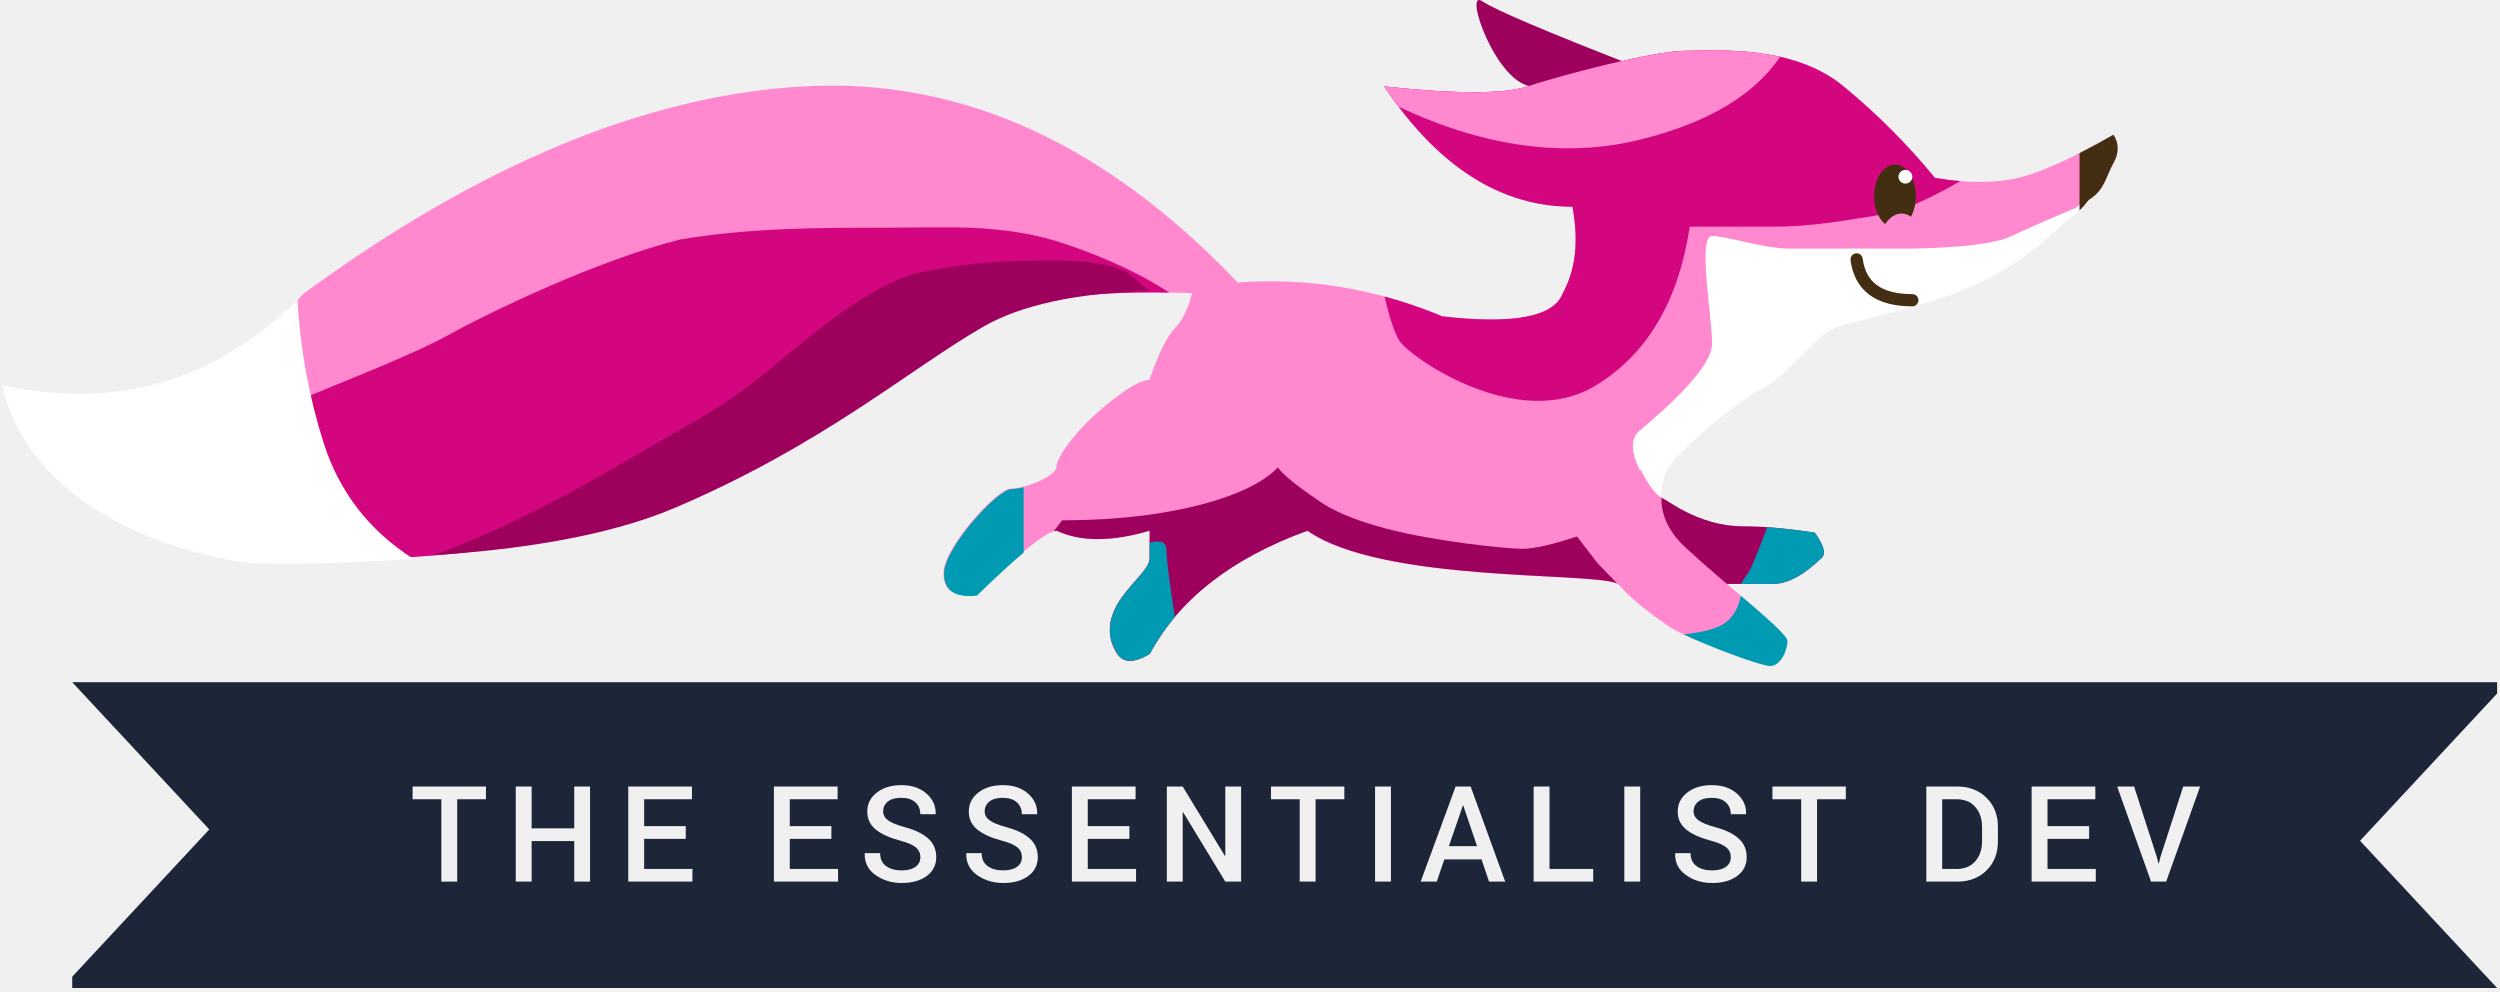
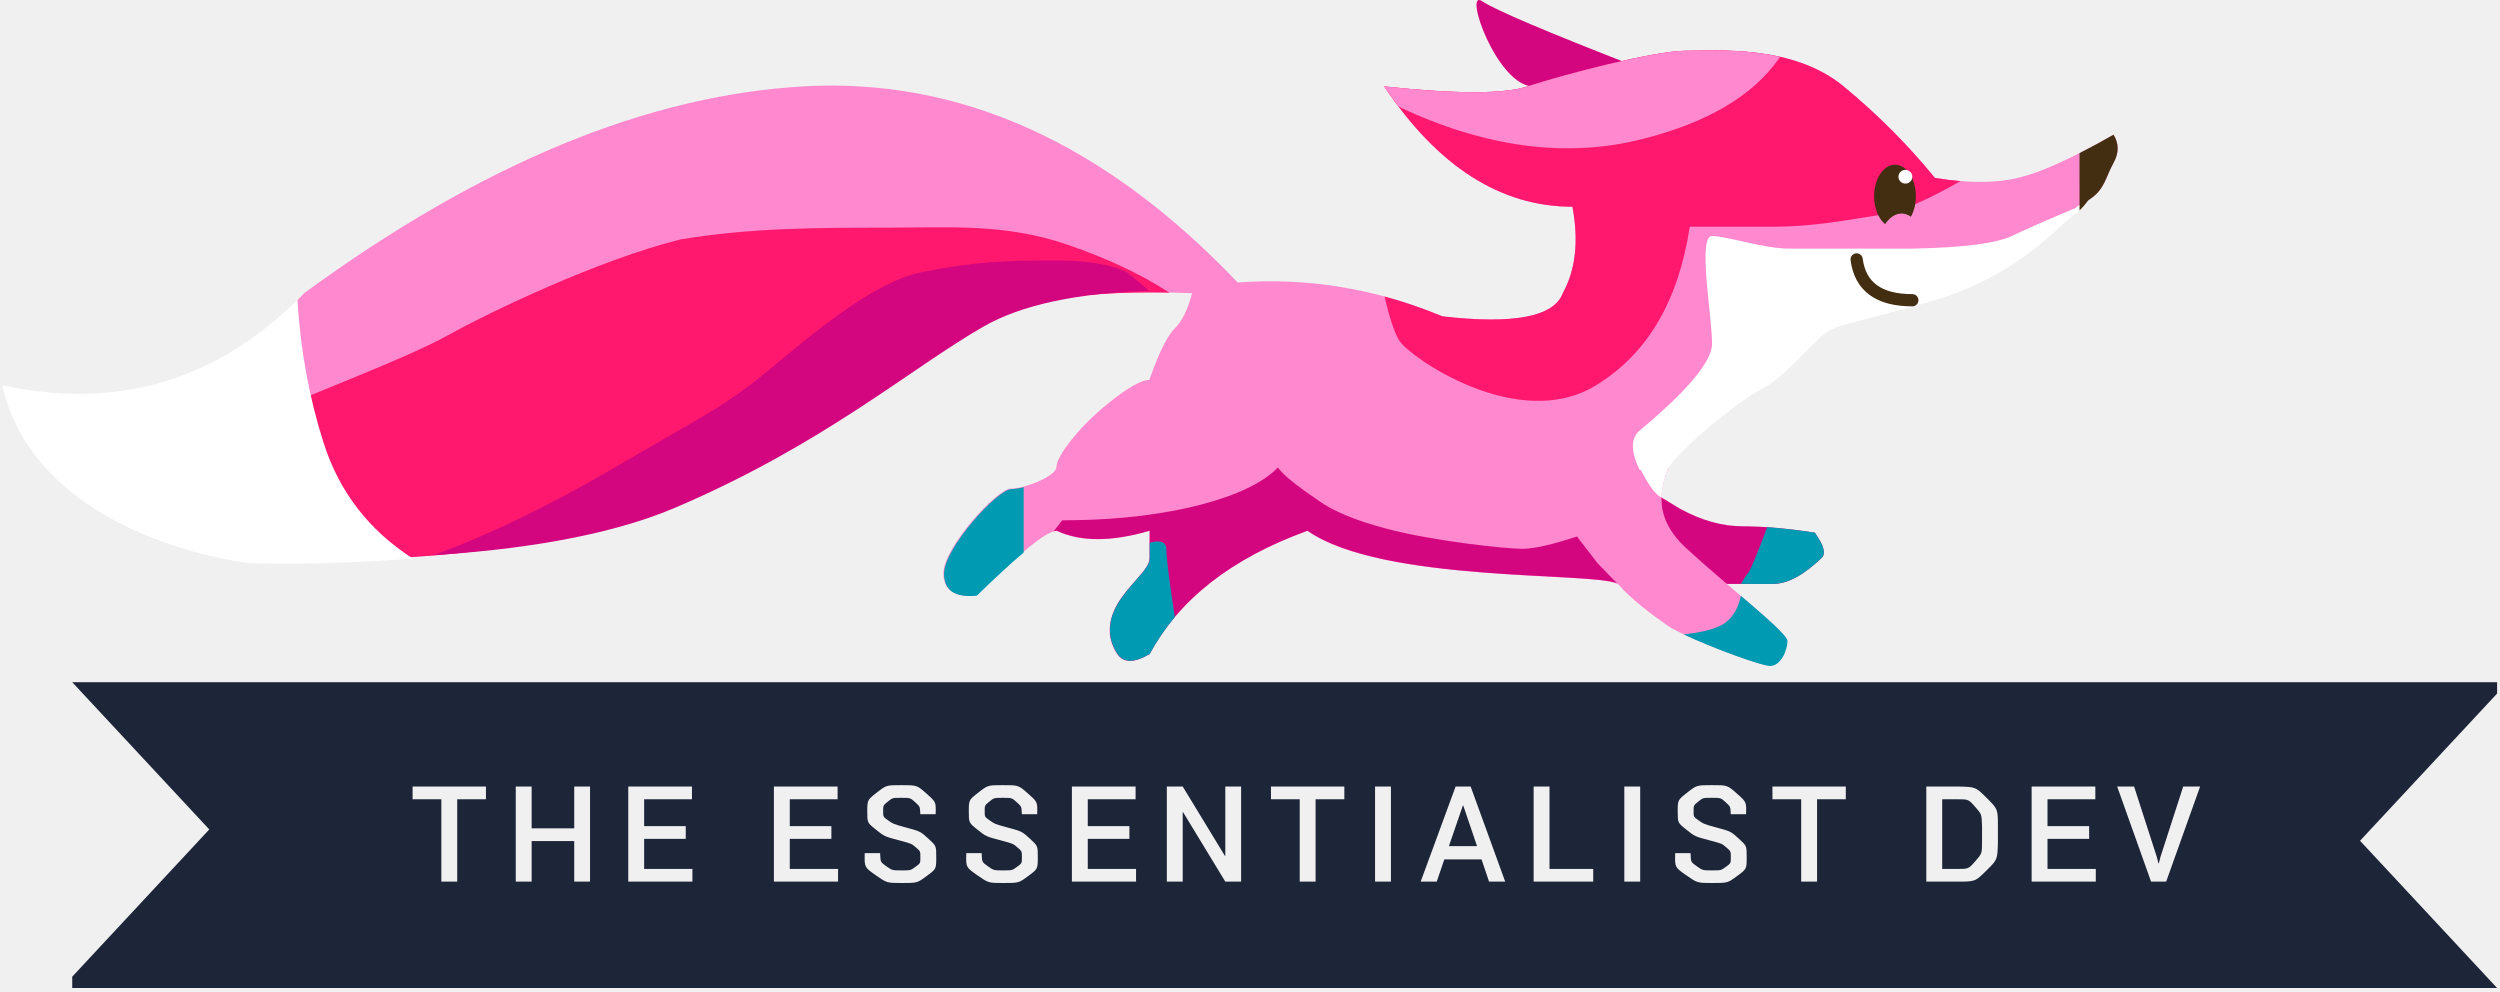
<svg xmlns="http://www.w3.org/2000/svg" width="613px" height="243px" viewBox="0 0 613 243" version="1.1">
  <g id="Concept-screens" stroke="none" stroke-width="1" fill="none" fill-rule="evenodd">
    <g id="Group-38" transform="translate(-111, -193)">
      <g id="Group-29">
        <g id="Group-22" transform="translate(112.5, 193)">
          <g id="Group-15" transform="translate(16, 167)" fill="#1D2539">
-             <path d="M0.211,36.379 L0.211,0.277 L594.789,0.277 L594.789,39.157 L594.789,75.259 L561.183,39.157 L594.789,3.054 L594.789,39.157 L594.789,75.259 L0.211,75.259 L0.211,36.379 L0.211,72.482 L33.817,36.379 L0.211,0.277 L0.211,36.379 Z M101.656,28.978 L101.656,25.854 L83.668,25.854 L83.668,28.978 L90.716,28.978 L90.716,49.176 L94.608,49.176 L94.608,28.978 L101.656,28.978 Z M127.176,49.176 L127.176,25.854 L123.3,25.854 L123.3,36.106 L112.856,36.106 L112.856,25.854 L108.964,25.854 L108.964,49.176 L112.856,49.176 L112.856,39.229 L123.3,39.229 L123.3,49.176 L127.176,49.176 Z M150.646,38.684 L150.646,35.561 L140.443,35.561 L140.443,28.978 L152.168,28.978 L152.168,25.854 L136.55,25.854 L136.55,49.176 L152.28,49.176 L152.28,46.069 L140.443,46.069 L140.443,38.684 L150.646,38.684 Z M186.357,38.684 L186.357,35.561 L176.154,35.561 L176.154,28.978 L187.879,28.978 L187.879,25.854 L172.262,25.854 L172.262,49.176 L187.991,49.176 L187.991,46.069 L176.154,46.069 L176.154,38.684 L186.357,38.684 Z M208.177,43.185 C208.177,44.179 207.777,44.966 206.976,45.548 C206.175,46.13 205.054,46.421 203.612,46.421 C202.043,46.421 200.766,46.071 199.784,45.372 C198.802,44.672 198.31,43.613 198.31,42.192 L194.562,42.192 L194.53,42.288 C194.477,44.531 195.368,46.296 197.205,47.582 C199.042,48.869 201.178,49.512 203.612,49.512 C206.143,49.512 208.185,48.939 209.739,47.791 C211.293,46.643 212.07,45.097 212.07,43.153 C212.07,41.317 211.418,39.806 210.116,38.62 C208.813,37.435 206.907,36.506 204.397,35.833 C202.486,35.31 201.116,34.755 200.289,34.167 C199.461,33.58 199.047,32.843 199.047,31.957 C199.047,30.975 199.429,30.174 200.193,29.554 C200.956,28.935 202.048,28.625 203.468,28.625 C204.974,28.625 206.132,28.996 206.944,29.739 C207.756,30.481 208.161,31.45 208.161,32.646 L211.893,32.646 L211.926,32.55 C211.979,30.617 211.229,28.962 209.675,27.584 C208.121,26.207 206.063,25.518 203.5,25.518 C201.044,25.518 199.039,26.127 197.486,27.344 C195.932,28.561 195.155,30.11 195.155,31.989 C195.155,33.815 195.857,35.291 197.261,36.418 C198.665,37.545 200.67,38.45 203.276,39.133 C205.102,39.624 206.375,40.179 207.096,40.799 C207.817,41.418 208.177,42.214 208.177,43.185 Z M233.073,43.185 C233.073,44.179 232.672,44.966 231.871,45.548 C231.071,46.13 229.949,46.421 228.508,46.421 C226.938,46.421 225.662,46.071 224.679,45.372 C223.697,44.672 223.206,43.613 223.206,42.192 L219.458,42.192 L219.426,42.288 C219.372,44.531 220.264,46.296 222.101,47.582 C223.937,48.869 226.073,49.512 228.508,49.512 C231.039,49.512 233.081,48.939 234.635,47.791 C236.188,46.643 236.965,45.097 236.965,43.153 C236.965,41.317 236.314,39.806 235.011,38.62 C233.708,37.435 231.802,36.506 229.293,35.833 C227.381,35.31 226.012,34.755 225.184,34.167 C224.356,33.58 223.943,32.843 223.943,31.957 C223.943,30.975 224.324,30.174 225.088,29.554 C225.851,28.935 226.943,28.625 228.364,28.625 C229.869,28.625 231.028,28.996 231.839,29.739 C232.651,30.481 233.057,31.45 233.057,32.646 L236.789,32.646 L236.821,32.55 C236.874,30.617 236.124,28.962 234.57,27.584 C233.017,26.207 230.958,25.518 228.396,25.518 C225.94,25.518 223.935,26.127 222.381,27.344 C220.827,28.561 220.05,30.11 220.05,31.989 C220.05,33.815 220.752,35.291 222.157,36.418 C223.561,37.545 225.566,38.45 228.171,39.133 C229.997,39.624 231.271,40.179 231.992,40.799 C232.712,41.418 233.073,42.214 233.073,43.185 Z M259.426,38.684 L259.426,35.561 L249.223,35.561 L249.223,28.978 L260.948,28.978 L260.948,25.854 L245.33,25.854 L245.33,49.176 L261.06,49.176 L261.06,46.069 L249.223,46.069 L249.223,38.684 L259.426,38.684 Z M286.82,49.176 L286.82,25.854 L282.944,25.854 L282.944,42.833 L282.848,42.865 L272.5,25.854 L268.608,25.854 L268.608,49.176 L272.5,49.176 L272.5,32.181 L272.596,32.149 L282.944,49.176 L286.82,49.176 Z M312.132,28.978 L312.132,25.854 L294.144,25.854 L294.144,28.978 L301.192,28.978 L301.192,49.176 L305.084,49.176 L305.084,28.978 L312.132,28.978 Z M323.556,49.176 L323.556,25.854 L319.664,25.854 L319.664,49.176 L323.556,49.176 Z M345.777,43.73 L347.619,49.176 L351.575,49.176 L343.102,25.854 L339.418,25.854 L330.848,49.176 L334.789,49.176 L336.647,43.73 L345.777,43.73 Z M337.768,40.478 L341.196,30.515 L341.292,30.515 L344.672,40.478 L337.768,40.478 Z M362.439,46.069 L362.439,25.854 L358.547,25.854 L358.547,49.176 L373.155,49.176 L373.155,46.069 L362.439,46.069 Z M384.676,49.176 L384.676,25.854 L380.783,25.854 L380.783,49.176 L384.676,49.176 Z M406.896,43.185 C406.896,44.179 406.496,44.966 405.695,45.548 C404.894,46.13 403.773,46.421 402.331,46.421 C400.761,46.421 399.485,46.071 398.503,45.372 C397.52,44.672 397.029,43.613 397.029,42.192 L393.281,42.192 L393.249,42.288 C393.196,44.531 394.087,46.296 395.924,47.582 C397.761,48.869 399.896,49.512 402.331,49.512 C404.862,49.512 406.904,48.939 408.458,47.791 C410.012,46.643 410.788,45.097 410.788,43.153 C410.788,41.317 410.137,39.806 408.834,38.62 C407.531,37.435 405.625,36.506 403.116,35.833 C401.204,35.31 399.835,34.755 399.007,34.167 C398.18,33.58 397.766,32.843 397.766,31.957 C397.766,30.975 398.148,30.174 398.911,29.554 C399.675,28.935 400.767,28.625 402.187,28.625 C403.693,28.625 404.851,28.996 405.663,29.739 C406.474,30.481 406.88,31.45 406.88,32.646 L410.612,32.646 L410.644,32.55 C410.698,30.617 409.948,28.962 408.394,27.584 C406.84,26.207 404.782,25.518 402.219,25.518 C399.763,25.518 397.758,26.127 396.204,27.344 C394.651,28.561 393.874,30.11 393.874,31.989 C393.874,33.815 394.576,35.291 395.98,36.418 C397.384,37.545 399.389,38.45 401.995,39.133 C403.821,39.624 405.094,40.179 405.815,40.799 C406.536,41.418 406.896,42.214 406.896,43.185 Z M435.091,28.978 L435.091,25.854 L417.103,25.854 L417.103,28.978 L424.151,28.978 L424.151,49.176 L428.043,49.176 L428.043,28.978 L435.091,28.978 Z M454.833,49.176 L462.393,49.176 C465.351,49.176 467.756,48.258 469.609,46.421 C471.462,44.584 472.388,42.208 472.388,39.293 L472.388,35.753 C472.388,32.849 471.462,30.473 469.609,28.625 C467.756,26.778 465.351,25.854 462.393,25.854 L454.833,25.854 L454.833,49.176 Z M458.725,28.978 L462.281,28.978 C464.214,28.978 465.733,29.608 466.838,30.868 C467.943,32.128 468.496,33.746 468.496,35.721 L468.496,39.293 C468.496,41.29 467.943,42.919 466.838,44.179 C465.733,45.439 464.214,46.069 462.281,46.069 L458.725,46.069 L458.725,28.978 Z M494.753,38.684 L494.753,35.561 L484.55,35.561 L484.55,28.978 L496.275,28.978 L496.275,25.854 L480.657,25.854 L480.657,49.176 L496.387,49.176 L496.387,46.069 L484.55,46.069 L484.55,38.684 L494.753,38.684 Z M511.335,43.073 L505.777,25.854 L501.628,25.854 L509.942,49.176 L513.642,49.176 L521.971,25.854 L517.822,25.854 L512.248,43.105 L511.848,44.691 L511.752,44.691 L511.335,43.073 Z" id="Combined-Shape" />
+             <path d="M594.789,0.277 L594.789,3.054 L561.183,39.157 L594.789,75.259 L0.211,75.259 L0.211,72.482 L33.817,36.379 L0.211,0.277 L594.789,0.277 Z M402.219,25.518 C398.535,25.518 398.535,25.518 396.204,27.344 C393.874,29.17 393.874,29.17 393.874,31.989 C393.874,34.728 393.874,34.728 395.98,36.418 C398.086,38.108 398.086,38.108 401.995,39.133 C404.734,39.87 404.734,39.87 405.815,40.799 C406.896,41.728 406.896,41.728 406.896,43.185 C406.896,44.675 406.896,44.675 405.695,45.548 C404.493,46.421 404.493,46.421 402.331,46.421 C399.976,46.421 399.976,46.421 398.503,45.372 C397.121,44.388 397.121,44.388 397.035,42.454 L397.029,42.192 L393.281,42.192 L393.249,42.288 C393.169,45.652 393.169,45.652 395.924,47.582 C398.679,49.512 398.679,49.512 402.331,49.512 C406.127,49.512 406.127,49.512 408.458,47.791 C410.788,46.069 410.788,46.069 410.788,43.153 C410.788,40.398 410.788,40.398 408.834,38.62 C406.88,36.842 406.88,36.842 403.116,35.833 C400.249,35.048 400.249,35.048 399.007,34.167 C397.766,33.287 397.766,33.287 397.766,31.957 C397.766,30.483 397.766,30.483 398.911,29.554 C400.057,28.625 400.057,28.625 402.187,28.625 C404.445,28.625 404.445,28.625 405.663,29.739 C406.793,30.772 406.793,30.772 406.874,32.393 L406.88,32.646 L410.612,32.646 L410.644,32.55 C410.724,29.65 410.724,29.65 408.394,27.584 C406.063,25.518 406.063,25.518 402.219,25.518 Z M228.396,25.518 C224.712,25.518 224.712,25.518 222.381,27.344 C220.05,29.17 220.05,29.17 220.05,31.989 C220.05,34.728 220.05,34.728 222.157,36.418 C224.263,38.108 224.263,38.108 228.171,39.133 C230.91,39.87 230.91,39.87 231.992,40.799 C233.073,41.728 233.073,41.728 233.073,43.185 C233.073,44.675 233.073,44.675 231.871,45.548 C230.67,46.421 230.67,46.421 228.508,46.421 C226.153,46.421 226.153,46.421 224.679,45.372 C223.298,44.388 223.298,44.388 223.212,42.454 L223.206,42.192 L219.458,42.192 L219.426,42.288 C219.346,45.652 219.346,45.652 222.101,47.582 C224.856,49.512 224.856,49.512 228.508,49.512 C232.304,49.512 232.304,49.512 234.635,47.791 C236.965,46.069 236.965,46.069 236.965,43.153 C236.965,40.398 236.965,40.398 235.011,38.62 C233.057,36.842 233.057,36.842 229.293,35.833 C226.425,35.048 226.425,35.048 225.184,34.167 C223.943,33.287 223.943,33.287 223.943,31.957 C223.943,30.483 223.943,30.483 225.088,29.554 C226.233,28.625 226.233,28.625 228.364,28.625 C230.622,28.625 230.622,28.625 231.839,29.739 C232.97,30.772 232.97,30.772 233.051,32.393 L233.057,32.646 L236.789,32.646 L236.821,32.55 C236.901,29.65 236.901,29.65 234.57,27.584 C232.24,25.518 232.24,25.518 228.396,25.518 Z M203.5,25.518 C199.816,25.518 199.816,25.518 197.486,27.344 C195.155,29.17 195.155,29.17 195.155,31.989 C195.155,34.728 195.155,34.728 197.261,36.418 C199.368,38.108 199.368,38.108 203.276,39.133 C206.015,39.87 206.015,39.87 207.096,40.799 C208.177,41.728 208.177,41.728 208.177,43.185 C208.177,44.675 208.177,44.675 206.976,45.548 C205.775,46.421 205.775,46.421 203.612,46.421 C201.258,46.421 201.258,46.421 199.784,45.372 C198.403,44.388 198.403,44.388 198.316,42.454 L198.31,42.192 L194.562,42.192 L194.53,42.288 C194.45,45.652 194.45,45.652 197.205,47.582 C199.96,49.512 199.96,49.512 203.612,49.512 C207.409,49.512 207.409,49.512 209.739,47.791 C212.07,46.069 212.07,46.069 212.07,43.153 C212.07,40.398 212.07,40.398 210.116,38.62 C208.161,36.842 208.161,36.842 204.397,35.833 C201.53,35.048 201.53,35.048 200.289,34.167 C199.047,33.287 199.047,33.287 199.047,31.957 C199.047,30.483 199.047,30.483 200.193,29.554 C201.338,28.625 201.338,28.625 203.468,28.625 C205.727,28.625 205.727,28.625 206.944,29.739 C208.074,30.772 208.074,30.772 208.155,32.393 L208.161,32.646 L211.893,32.646 L211.926,32.55 C212.006,29.65 212.006,29.65 209.675,27.584 C207.344,25.518 207.344,25.518 203.5,25.518 Z M505.777,25.854 L501.628,25.854 L509.942,49.176 L513.642,49.176 L521.971,25.854 L517.822,25.854 L512.248,43.105 L511.848,44.691 L511.752,44.691 L511.335,43.073 L505.777,25.854 Z M496.275,25.854 L480.657,25.854 L480.657,49.176 L496.387,49.176 L496.387,46.069 L484.55,46.069 L484.55,38.684 L494.753,38.684 L494.753,35.561 L484.55,35.561 L484.55,28.978 L496.275,28.978 L496.275,25.854 Z M112.856,25.854 L108.964,25.854 L108.964,49.176 L112.856,49.176 L112.856,39.229 L123.3,39.229 L123.3,49.176 L127.176,49.176 L127.176,25.854 L123.3,25.854 L123.3,36.106 L112.856,36.106 L112.856,25.854 Z M152.168,25.854 L136.55,25.854 L136.55,49.176 L152.28,49.176 L152.28,46.069 L140.443,46.069 L140.443,38.684 L150.646,38.684 L150.646,35.561 L140.443,35.561 L140.443,28.978 L152.168,28.978 L152.168,25.854 Z M187.879,25.854 L172.262,25.854 L172.262,49.176 L187.991,49.176 L187.991,46.069 L176.154,46.069 L176.154,38.684 L186.357,38.684 L186.357,35.561 L176.154,35.561 L176.154,28.978 L187.879,28.978 L187.879,25.854 Z M260.948,25.854 L245.33,25.854 L245.33,49.176 L261.06,49.176 L261.06,46.069 L249.223,46.069 L249.223,38.684 L259.426,38.684 L259.426,35.561 L249.223,35.561 L249.223,28.978 L260.948,28.978 L260.948,25.854 Z M462.393,25.854 L454.833,25.854 L454.833,49.176 L462.393,49.176 C466.83,49.176 466.83,49.176 469.609,46.421 C472.272,43.781 472.272,43.781 472.383,39.655 L472.388,39.293 L472.388,35.753 C472.388,31.396 472.388,31.396 469.609,28.625 C466.946,25.97 466.946,25.97 462.76,25.859 L462.393,25.854 Z M272.5,25.854 L268.608,25.854 L268.608,49.176 L272.5,49.176 L272.5,32.181 L272.596,32.149 L282.944,49.176 L286.82,49.176 L286.82,25.854 L282.944,25.854 L282.944,42.833 L282.848,42.865 L272.5,25.854 Z M312.132,25.854 L294.144,25.854 L294.144,28.978 L301.192,28.978 L301.192,49.176 L305.084,49.176 L305.084,28.978 L312.132,28.978 L312.132,25.854 Z M323.556,25.854 L319.664,25.854 L319.664,49.176 L323.556,49.176 L323.556,25.854 Z M343.102,25.854 L339.418,25.854 L330.848,49.176 L334.789,49.176 L336.647,43.73 L345.777,43.73 L347.619,49.176 L351.575,49.176 L343.102,25.854 Z M362.439,25.854 L358.547,25.854 L358.547,49.176 L373.155,49.176 L373.155,46.069 L362.439,46.069 L362.439,25.854 Z M384.676,25.854 L380.783,25.854 L380.783,49.176 L384.676,49.176 L384.676,25.854 Z M101.656,25.854 L83.668,25.854 L83.668,28.978 L90.716,28.978 L90.716,49.176 L94.608,49.176 L94.608,28.978 L101.656,28.978 L101.656,25.854 Z M435.091,25.854 L417.103,25.854 L417.103,28.978 L424.151,28.978 L424.151,49.176 L428.043,49.176 L428.043,28.978 L435.091,28.978 L435.091,25.854 Z M462.281,28.978 C465.18,28.978 465.18,28.978 466.838,30.868 C468.398,32.647 468.398,32.647 468.49,35.376 L468.496,35.721 L468.496,39.293 C468.496,42.288 468.496,42.288 466.838,44.179 C465.18,46.069 465.18,46.069 462.281,46.069 L458.725,46.069 L458.725,28.978 L462.281,28.978 Z M341.292,30.515 L344.672,40.478 L337.768,40.478 L341.196,30.515 L341.292,30.515 Z" id="Combined-Shape" />
          </g>
          <g id="Group-10">
            <g id="Group-9">
              <g id="Group-8">
-                 <path d="M410.466,124.752 C415.706,127.615 420.828,129.046 425.831,129.046 C430.835,129.046 436.721,129.566 443.488,130.606 C445.717,133.719 446.274,135.787 445.16,136.807 C443.488,138.338 438.508,143.174 433.3,143.174 C429.828,143.174 425.8,143.174 421.217,143.174 C414.05,140.825 410.466,138.703 410.466,136.807 C410.466,134.911 408.612,130.892 404.904,124.752 L402.59,120.002 L410.466,124.752 Z" id="Path-6" fill="#9E005D" />
+                 <path d="M410.466,124.752 C415.706,127.615 420.828,129.046 425.831,129.046 C430.835,129.046 436.721,129.566 443.488,130.606 C445.717,133.719 446.274,135.787 445.16,136.807 C443.488,138.338 438.508,143.174 433.3,143.174 C429.828,143.174 425.8,143.174 421.217,143.174 C414.05,140.825 410.466,138.703 410.466,136.807 C410.466,134.911 408.612,130.892 404.904,124.752 L402.59,120.002 L410.466,124.752 Z" id="Path-6" fill="#D4067F" />
                <path d="M337.909,21.18 C355.581,23.085 367.302,23.085 373.07,21.18 C381.723,18.322 404.213,12.448 411.813,12.448 C419.413,12.448 438.084,10.873 450.572,21.18 C458.897,28.051 466.359,35.531 472.958,43.62 C480.983,44.94 487.772,44.94 493.325,43.62 C498.877,42.3 506.68,38.771 516.733,33.035 C518.09,35.195 518.09,37.499 516.733,39.948 C514.698,43.62 514.667,46.318 510.895,48.87 C507.124,51.421 495.344,65.621 472.958,71.887 C450.572,78.152 450.336,77.176 446.74,80.574 C443.144,83.972 436.903,90.952 432.366,93.154 C427.83,95.356 407.487,112.371 407.487,114.427 C407.487,116.483 401.827,125.001 411.813,134.273 C421.8,143.545 436.633,154.926 436.633,157.067 C436.633,159.208 435.065,163.181 432.366,163.181 C429.668,163.181 411.469,156.213 407.487,153.461 C403.504,150.709 398.401,146.85 395.451,143.431 C392.501,140.011 337.909,143.431 319.029,130.163 C300.444,136.889 287.54,146.966 280.317,160.394 C276.525,162.612 273.893,162.612 272.421,160.394 C270.212,157.067 269.689,152.945 272.421,148.188 C275.152,143.431 280.317,139.673 280.317,136.973 C280.317,135.173 280.317,132.903 280.317,130.163 C270.97,132.903 263.379,132.903 257.544,130.163 C255.218,130.163 248.662,135.419 237.874,145.933 C232.506,146.498 229.822,144.696 229.822,140.527 C229.822,134.273 242.969,119.806 246.36,119.806 C249.75,119.806 257.544,116.798 257.544,114.427 C257.544,112.056 262.65,105.058 269.987,99.106 C274.878,95.138 278.322,93.154 280.317,93.154 C282.638,86.562 284.705,82.369 286.521,80.574 C288.336,78.778 289.763,75.883 290.801,71.887 C264.431,70.847 245.293,73.742 233.388,80.574 C215.531,90.821 194.19,109.466 157.765,124.997 C121.34,140.527 59.885,136.973 59.885,136.973 C59.885,136.973 16.34,132.213 -9.9475983e-14,95.252 C28.717,101.368 53.075,93.579 73.075,71.887 C116.312,40.254 157.125,23.352 195.514,21.18 C233.902,19.008 269.392,35.039 301.982,69.273 C319.103,68 335.84,70.765 352.19,77.567 C369.72,79.572 379.56,77.678 381.711,71.887 C384.867,66.184 385.655,59.118 384.078,50.689 C366.477,50.689 351.087,40.853 337.909,21.18 Z" id="Path-4" fill="#FF88CE" />
-                 <path d="M399.514,16.277 C377.637,7.761 365.106,2.433 361.921,0.294 C357.143,-2.915 365.585,21.21 374.538,21.21 C380.507,21.21 387.123,20.47 394.387,18.991 L399.514,16.277 Z" id="Path-5" fill="#9E005D" />
-                 <path d="M479.197,44.403 C470.974,49.124 464.626,51.846 460.154,52.571 C450.81,54.084 442.731,55.583 433.432,55.583 C427.232,55.583 420.363,55.583 412.825,55.583 C410.043,73.977 402.302,86.988 389.601,94.618 C370.55,106.063 344.094,87.508 341.634,83.561 C340.436,81.638 339.224,78.02 337.999,72.709 C342.754,73.996 347.477,75.616 352.168,77.567 C369.698,79.572 379.539,77.678 381.69,71.887 C384.845,66.184 385.634,59.118 384.056,50.689 C366.455,50.689 351.065,40.853 337.887,21.18 C355.559,23.085 367.28,23.085 373.048,21.18 C381.701,18.322 404.191,12.448 411.791,12.448 C419.391,12.448 438.062,10.873 450.55,21.18 C458.876,28.051 466.338,35.531 472.936,43.62 C475.114,43.978 477.201,44.239 479.197,44.403 Z" id="Combined-Shape" fill="#D4067F" />
-                 <path d="M285.204,71.744 C261.82,71.329 244.623,74.281 233.612,80.599 C215.755,90.846 194.414,109.491 157.989,125.022 C121.564,140.552 60.11,136.998 60.11,136.998 C60.11,136.998 37.987,134.58 19.361,119.806 C46.46,109.039 62.369,102.514 67.089,100.231 C74.786,96.509 97.89,88.001 108.342,82.205 C118.794,76.409 145.076,63.79 165.302,58.719 C182.474,55.829 199.728,55.829 215.357,55.829 C230.986,55.829 244.764,54.708 260.082,59.943 C269.93,63.309 278.304,67.242 285.204,71.744 Z" id="Combined-Shape" fill="#D4067F" />
-                 <path d="M99.723,136.954 C77.497,138.768 59.579,138.063 59.579,138.063 C59.579,138.063 7.914,132.571 -0.996,94.461 C26.965,100.505 51.109,93.53 71.435,73.537 C72.163,85.819 74.314,97.542 77.889,108.706 C81.707,120.632 88.986,130.048 99.723,136.954 Z" id="Combined-Shape" fill="#FFFFFF" />
-                 <path d="M280.273,71.287 C262.404,71.861 248.865,74.79 239.654,80.075 C221.797,90.323 200.456,108.968 164.031,124.498 C146.816,131.838 124.01,134.915 104.743,136.119 C117.565,131.586 133.546,123.754 147.707,115.504 C173.797,100.304 173.802,100.757 182.279,94.482 C190.756,88.208 209.989,69.668 224.448,66.734 C238.906,63.801 247.641,63.886 258.212,63.886 C265.26,63.886 270.798,64.835 274.828,66.734 L280.273,71.287 Z" id="Combined-Shape" fill="#9E005D" />
-                 <path d="M434.981,13.928 C428.613,23.325 417.3,30.063 401.042,34.141 C382.477,38.799 362.609,36.141 341.436,26.169 C340.236,24.583 339.053,22.92 337.887,21.18 C355.559,23.085 367.28,23.085 373.048,21.18 C381.701,18.322 404.191,12.448 411.791,12.448 C416.572,12.448 425.734,11.825 434.981,13.928 Z" id="Combined-Shape" fill="#FF88CE" />
+                 <path d="M399.514,16.277 C377.637,7.761 365.106,2.433 361.921,0.294 C357.143,-2.915 365.585,21.21 374.538,21.21 C380.507,21.21 387.123,20.47 394.387,18.991 L399.514,16.277 Z" id="Path-5" fill="#D4067F" />
+                 <path d="M450.55,21.18 C458.876,28.051 466.338,35.531 472.936,43.62 C475.114,43.978 477.202,44.24 479.198,44.403 C470.973,49.124 464.626,51.846 460.154,52.571 C450.81,54.084 442.731,55.583 433.432,55.583 L412.825,55.583 L412.825,55.583 C410.043,73.977 402.302,86.988 389.601,94.618 C370.55,106.063 344.094,87.508 341.634,83.561 C340.436,81.638 339.224,78.021 338,72.71 C342.754,73.996 347.477,75.616 352.168,77.567 C369.698,79.572 379.539,77.678 381.69,71.887 C384.845,66.184 385.634,59.118 384.056,50.689 C366.455,50.689 351.065,40.853 337.887,21.18 C355.559,23.085 367.28,23.085 373.048,21.18 C381.701,18.322 404.191,12.448 411.791,12.448 C419.391,12.448 438.062,10.873 450.55,21.18 Z" id="Combined-Shape" fill="#FF186E" />
+                 <path d="M215.357,55.829 C230.986,55.829 244.764,54.708 260.082,59.943 C269.93,63.309 278.304,67.242 285.204,71.744 C261.819,71.329 244.623,74.281 233.612,80.599 C215.755,90.846 194.414,109.491 157.989,125.022 C121.564,140.552 60.11,136.998 60.11,136.998 C60.11,136.998 37.988,134.58 19.363,119.808 C46.46,109.039 62.369,102.514 67.089,100.231 C74.786,96.509 97.89,88.001 108.342,82.205 C118.794,76.409 145.076,63.79 165.302,58.719 C182.474,55.829 199.728,55.829 215.357,55.829 Z" id="Combined-Shape" fill="#FF186E" />
+                 <path d="M71.435,73.535 C72.162,85.818 74.314,97.541 77.889,108.706 C81.707,120.631 88.985,130.047 99.722,136.954 C77.496,138.768 59.579,138.063 59.579,138.063 C59.579,138.063 7.914,132.571 -0.996,94.461 C26.859,100.482 50.926,93.583 71.205,73.763 Z" id="Combined-Shape" fill="#FFFFFF" />
+                 <path d="M258.212,63.886 C265.26,63.886 270.798,64.835 274.828,66.734 L274.828,66.734 L280.273,71.287 C262.404,71.861 248.865,74.79 239.654,80.075 C221.797,90.323 200.456,108.968 164.031,124.498 C146.816,131.838 124.01,134.915 104.743,136.119 C117.565,131.586 133.546,123.754 147.707,115.504 C173.797,100.304 173.802,100.757 182.279,94.482 C190.756,88.208 209.989,69.668 224.448,66.734 C237.542,64.078 245.942,63.897 255.263,63.886 Z" id="Combined-Shape" fill="#D4067F" />
+                 <path d="M434.982,13.928 L434.716,14.313 C428.302,23.509 417.077,30.119 401.042,34.141 C382.477,38.799 362.609,36.141 341.437,26.17 C340.236,24.583 339.053,22.92 337.887,21.18 C355.559,23.085 367.28,23.085 373.048,21.18 C381.701,18.322 404.191,12.448 411.791,12.448 C416.572,12.448 425.734,11.825 434.982,13.928 Z" id="Combined-Shape" fill="#FF88CE" />
              </g>
-               <path d="M511.245,48.138 C509.973,50.029 508.486,51.78 506.614,53.046 C502.843,55.597 493.241,67.978 470.855,74.244 C448.469,80.509 448.234,79.533 444.638,82.931 C441.042,86.328 434.8,93.309 430.264,95.511 C425.75,97.702 411.44,108.947 407.121,115.181 L406.901,115.158 L400.487,115.158 C398.35,110.623 398.35,107.444 400.487,105.62 C403.694,102.884 418.3,90.974 418.3,84.261 C418.3,77.547 414.669,57.872 418.3,57.872 C421.93,57.872 430.899,60.957 437.196,60.957 C441.395,60.957 446.765,60.957 453.307,60.957 L467.703,60.957 C479.935,60.702 487.952,59.673 491.755,57.872 C495.557,56.071 500.746,53.797 507.319,51.049 L511.245,48.138 Z" id="Combined-Shape" fill="#FFFFFF" />
+               <path d="M506.614,53.046 C502.843,55.597 493.241,67.978 470.855,74.244 C448.469,80.509 448.234,79.533 444.638,82.931 C441.042,86.328 434.8,93.309 430.264,95.511 C425.749,97.702 411.438,108.948 407.121,115.182 L406.901,115.158 L400.487,115.158 C398.35,110.623 398.35,107.444 400.487,105.62 C403.694,102.884 418.3,90.974 418.3,84.261 C418.3,77.547 414.669,57.872 418.3,57.872 C421.93,57.872 430.899,60.957 437.196,60.957 L467.703,60.957 C479.935,60.702 487.952,59.673 491.755,57.872 C495.557,56.071 500.746,53.797 507.319,51.049 L511.243,48.141 C509.972,50.031 508.485,51.78 506.614,53.046 Z" id="Combined-Shape" fill="#FFFFFF" />
            </g>
-             <path d="M395.011,143.042 C388.618,140.203 337.306,142.904 319.122,130.125 C300.537,136.852 287.633,146.929 280.41,160.357 C276.618,162.575 273.986,162.575 272.514,160.357 C270.305,157.03 269.782,152.908 272.514,148.151 C275.245,143.394 280.41,139.636 280.41,136.936 C280.41,135.136 280.41,132.866 280.41,130.125 C271.063,132.866 263.472,132.866 257.637,130.125 C257.415,130.125 257.153,130.174 256.852,130.27 L258.969,127.571 C260.234,127.567 261.177,127.561 261.797,127.553 C284.937,127.266 304.845,122.045 311.835,114.612 C312.96,116.286 316.247,118.971 321.697,122.665 C325.271,125.304 330.864,127.628 338.475,129.639 C349.892,132.655 367.507,134.567 371.767,134.567 C374.607,134.567 379.079,133.561 385.183,131.551 L390.225,138.107 L395.011,143.042 Z M238.692,145.191 C238.452,145.423 238.211,145.658 237.967,145.896 C236.102,146.092 234.561,146.003 233.344,145.628 L238.692,145.191 Z" id="Combined-Shape" fill="#9E005D" />
+             <path d="M311.835,114.612 C312.96,116.286 316.247,118.971 321.697,122.665 C325.271,125.304 330.864,127.628 338.475,129.639 C349.892,132.655 367.507,134.567 371.767,134.567 C374.607,134.567 379.079,133.561 385.183,131.551 L385.183,131.551 L390.225,138.107 L395.018,143.045 C388.651,140.202 337.312,142.909 319.122,130.125 C300.537,136.852 287.633,146.929 280.41,160.357 C276.618,162.575 273.986,162.575 272.514,160.357 C270.305,157.03 269.782,152.908 272.514,148.151 C275.245,143.394 280.41,139.636 280.41,136.936 L280.41,130.125 C271.063,132.866 263.472,132.866 257.637,130.125 C257.415,130.125 257.154,130.174 256.854,130.27 L258.969,127.571 C260.234,127.567 261.177,127.561 261.797,127.553 C284.937,127.266 304.845,122.045 311.835,114.612 Z M237.967,145.896 C236.101,146.092 234.56,146.003 233.343,145.627 L238.693,145.19 C238.453,145.423 238.211,145.658 237.967,145.896 Z" id="Combined-Shape" fill="#D4067F" />
            <path d="" id="Path-7" stroke="#979797" stroke-width="3" />
-             <path d="M425.378,146.105 C431.647,151.456 436.79,155.921 436.79,157.182 C436.79,159.323 435.223,163.296 432.524,163.296 C430.346,163.296 418.068,158.756 411.32,155.558 C414.837,155.187 417.626,154.576 419.686,153.725 C422.653,152.499 424.551,149.959 425.378,146.105 Z M249.506,135.481 C246.447,138.051 242.623,141.573 238.032,146.048 C232.664,146.613 229.98,144.811 229.98,140.642 C229.98,134.388 243.127,119.921 246.517,119.921 C247.321,119.921 248.371,119.752 249.506,119.463 L249.506,135.481 Z" id="Combined-Shape" fill="#009BB3" />
-             <path d="M431.829,129.265 C435.371,129.509 439.257,129.956 443.488,130.606 C445.717,133.719 446.274,135.787 445.16,136.807 C443.488,138.338 438.508,143.174 433.3,143.174 L425.379,143.174 C426.058,141.99 426.69,141.023 427.275,140.272 C427.791,139.61 429.309,135.941 431.829,129.265 Z" id="Combined-Shape" fill="#009BB3" />
-             <path d="M508.398,51.598 L508.398,37.548 C510.98,36.237 513.758,34.733 516.733,33.035 C518.09,35.195 518.09,37.499 516.733,39.948 C514.698,43.62 514.667,46.318 510.895,48.87 C510.79,48.941 510.679,49.021 510.561,49.11 C509.904,50 509.19,50.842 508.398,51.598 Z" id="Combined-Shape" fill="#442E12" />
-             <path d="M460.721,54.953 C459.121,53.642 458.034,51.078 458.034,48.13 C458.034,43.849 460.326,40.378 463.153,40.378 C465.979,40.378 468.271,43.849 468.271,48.13 C468.271,50.04 467.815,51.789 467.058,53.141 C466.34,52.635 465.564,52.359 464.755,52.359 C463.241,52.359 461.844,53.324 460.721,54.953 Z" id="Combined-Shape" fill="#442E12" />
+             <path d="M436.79,157.182 C436.79,159.323 435.223,163.296 432.524,163.296 C430.345,163.296 418.066,158.755 411.318,155.557 C414.837,155.187 417.626,154.576 419.686,153.725 C422.653,152.499 424.55,149.959 425.378,146.105 C431.647,151.456 436.79,155.921 436.79,157.182 Z M249.506,119.463 L249.506,135.481 C246.448,138.051 242.623,141.573 238.032,146.048 C232.664,146.613 229.98,144.811 229.98,140.642 C229.98,134.388 243.127,119.921 246.517,119.921 C247.321,119.921 248.371,119.752 249.506,119.463 Z" id="Combined-Shape" fill="#009BB3" />
+             <path d="M443.488,130.606 C445.717,133.719 446.274,135.787 445.16,136.807 C443.488,138.338 438.508,143.174 433.3,143.174 L425.38,143.172 C426.058,141.989 426.69,141.023 427.275,140.272 C427.791,139.61 429.309,135.941 431.829,129.265 C435.37,129.509 439.257,129.955 443.488,130.606 Z" id="Combined-Shape" fill="#009BB3" />
+             <path d="M516.733,33.035 C518.09,35.195 518.09,37.499 516.733,39.948 C514.698,43.62 514.667,46.318 510.895,48.87 C510.789,48.941 510.677,49.022 510.558,49.112 C509.902,50.002 509.189,50.843 508.399,51.598 L508.397,37.548 C510.979,36.237 513.758,34.733 516.733,33.035 Z" id="Combined-Shape" fill="#442E12" />
+             <path d="M463.153,40.378 C465.979,40.378 468.271,43.849 468.271,48.13 C468.271,50.041 467.815,51.79 467.058,53.141 C466.339,52.635 465.564,52.359 464.755,52.359 C463.241,52.359 461.845,53.324 460.721,54.952 C459.121,53.643 458.034,51.079 458.034,48.13 C458.034,43.849 460.326,40.378 463.153,40.378 Z" id="Combined-Shape" fill="#442E12" />
            <ellipse id="Oval" fill="#FFFFFF" cx="465.701" cy="43.335" rx="1.701" ry="1.683" />
            <path d="M453.746,63.614 C454.625,70.283 459.177,73.617 467.402,73.617" id="Path-18" stroke="#442E12" stroke-width="3" stroke-linecap="round" />
-             <path d="M286.568,151.297 C284.19,154.125 282.138,157.145 280.41,160.357 C276.618,162.575 273.986,162.575 272.514,160.357 C270.305,157.03 269.782,152.908 272.514,148.151 C275.245,143.394 280.41,139.636 280.41,136.936 L280.41,133.08 C283.14,132.334 284.505,132.922 284.505,134.844 C284.505,136.912 285.193,142.396 286.568,151.297 Z" id="Combined-Shape" fill="#009BB3" />
-             <path d="M408.085,113.905 C407.862,114.18 407.654,114.448 407.46,114.709 C407.258,115.932 405.971,118.565 405.893,121.994 L405.937,122.021 C404.218,121.204 402.156,118.21 399.75,113.041 L408.085,113.905 Z" id="Combined-Shape" fill="#FFFFFF" />
+             <path d="M284.505,134.844 C284.505,136.912 285.193,142.397 286.568,151.298 C284.19,154.126 282.138,157.146 280.41,160.357 C276.618,162.575 273.986,162.575 272.514,160.357 C270.305,157.03 269.782,152.908 272.514,148.151 C275.245,143.394 280.41,139.636 280.41,136.936 L280.411,133.08 C283.141,132.335 284.505,132.923 284.505,134.844 Z" id="Combined-Shape" fill="#009BB3" />
+             <path d="M399.75,113.041 L408.085,113.906 C407.861,114.182 407.651,114.452 407.457,114.714 C407.257,115.935 405.971,118.567 405.893,121.994 L405.927,122.016 C404.21,121.192 402.151,118.2 399.75,113.041 L399.75,113.041 Z" id="Combined-Shape" fill="#FFFFFF" />
          </g>
        </g>
      </g>
    </g>
  </g>
</svg>
